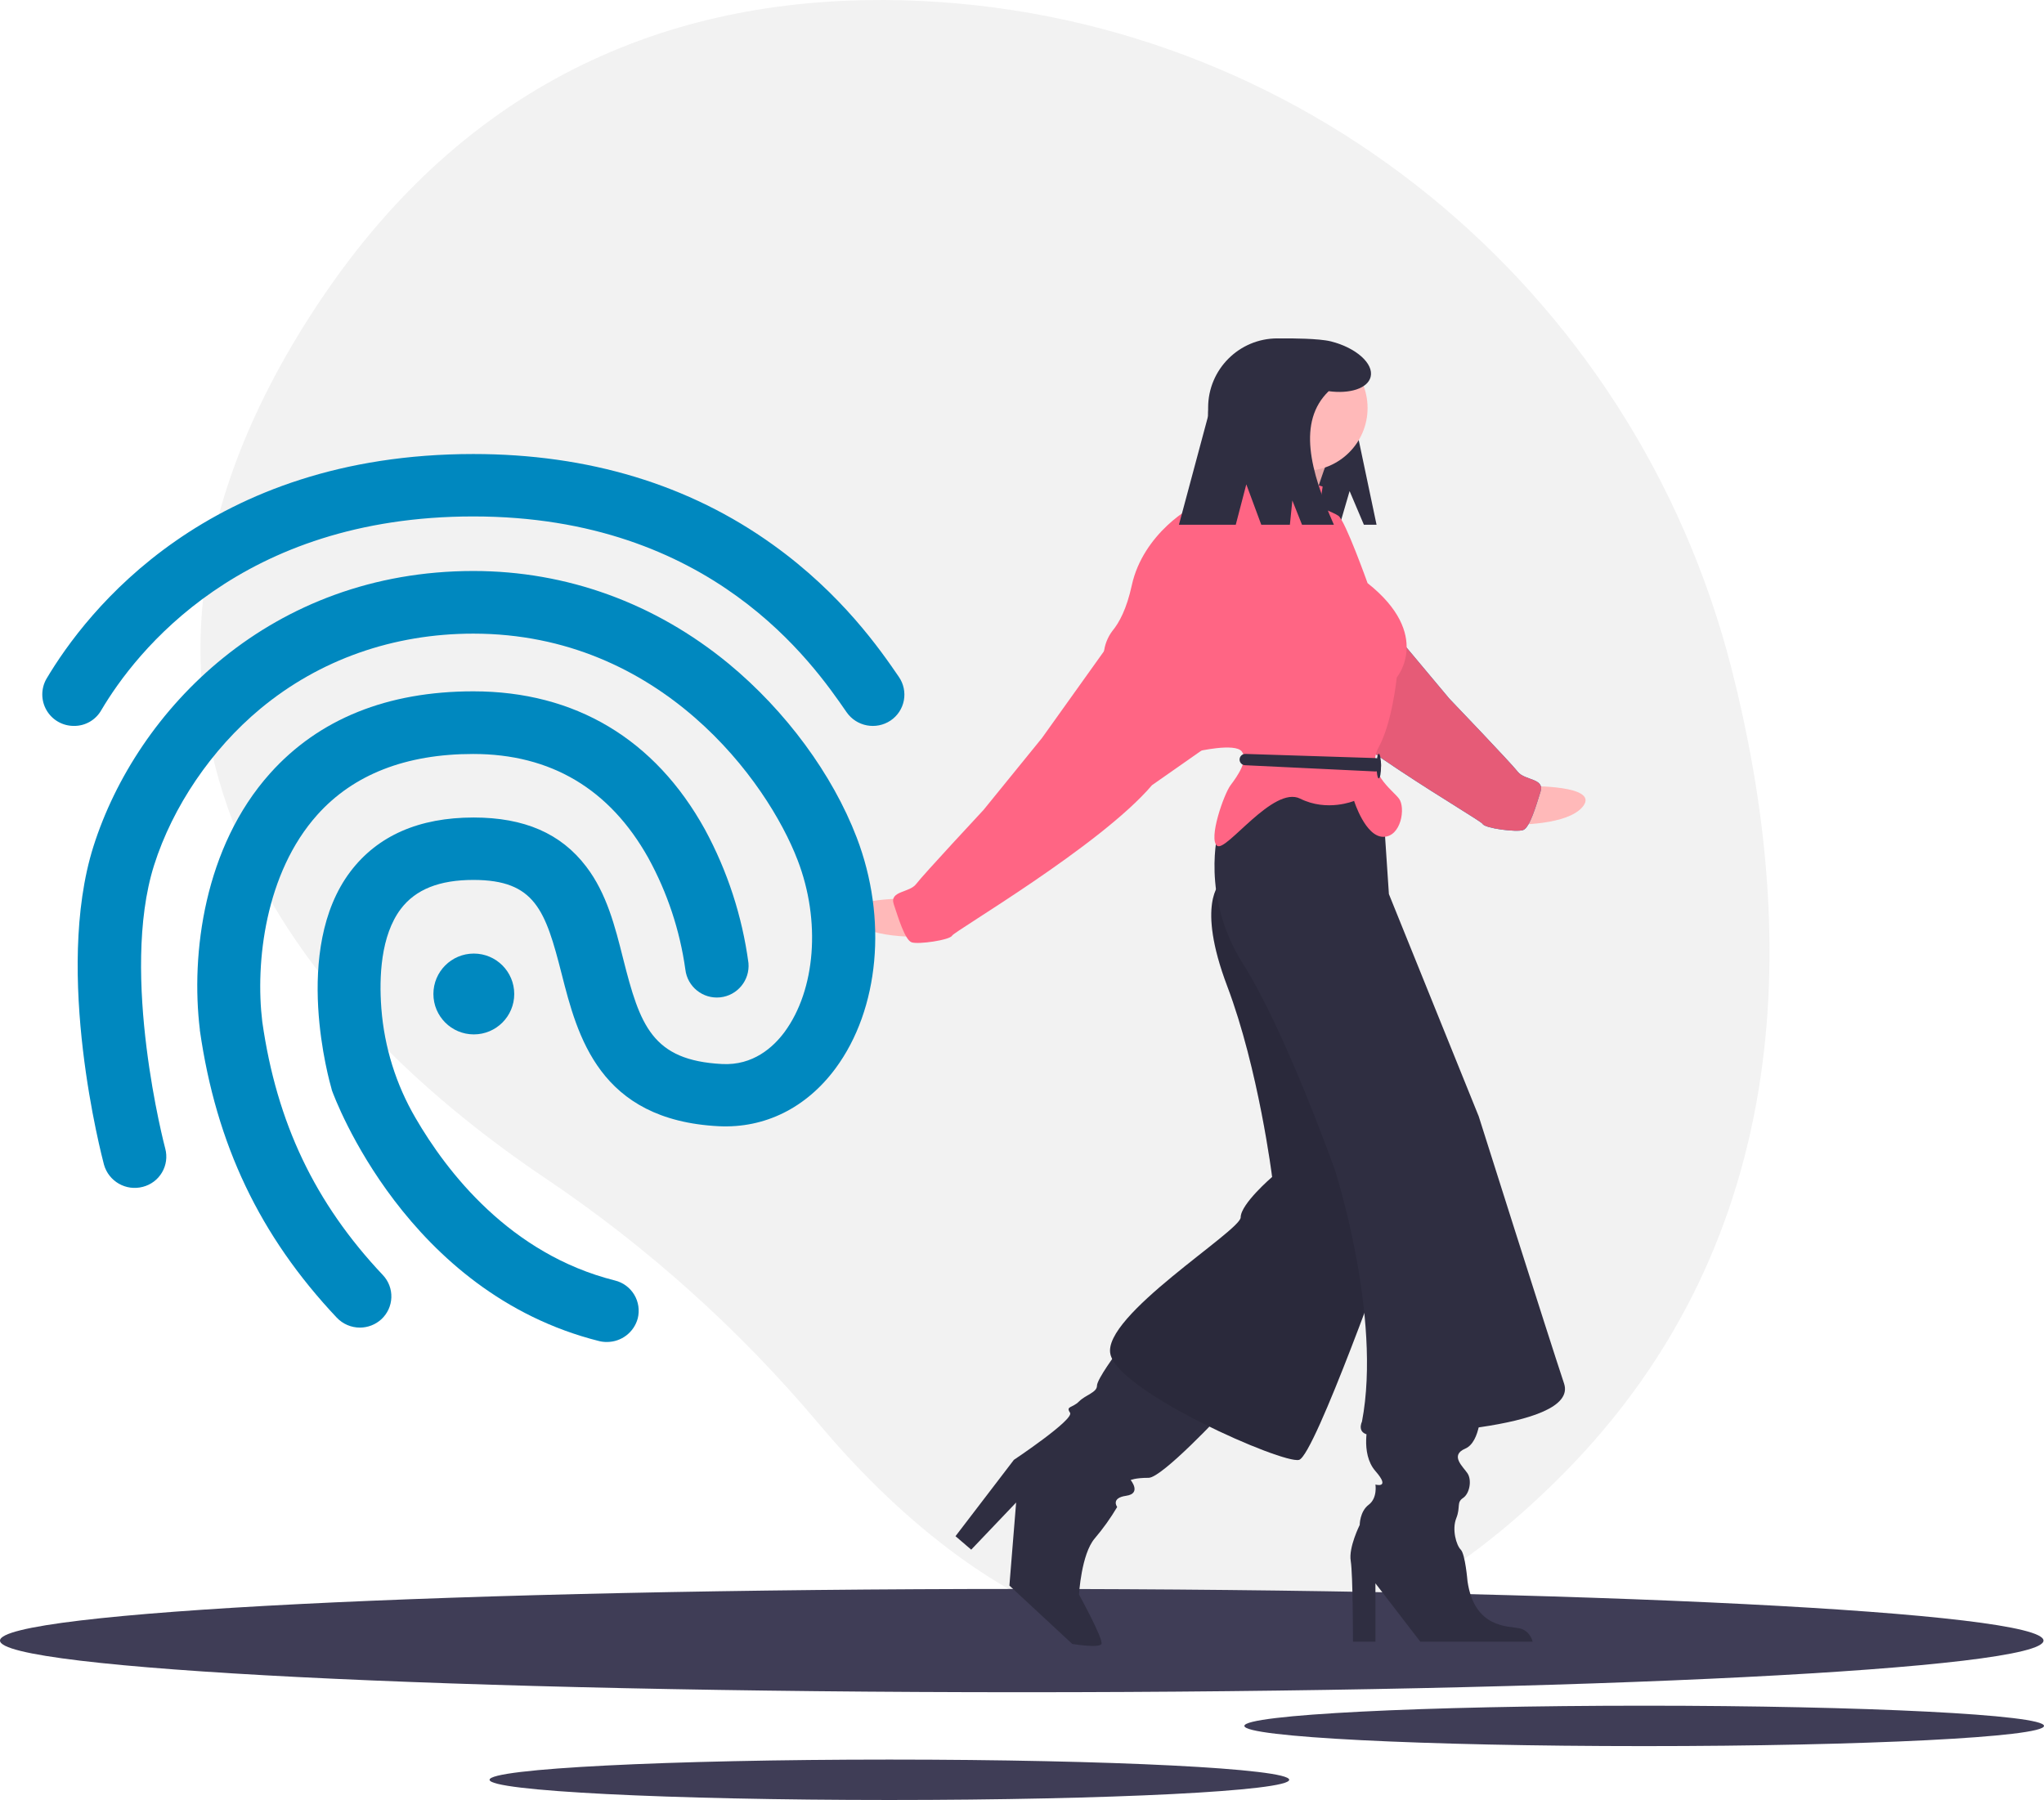
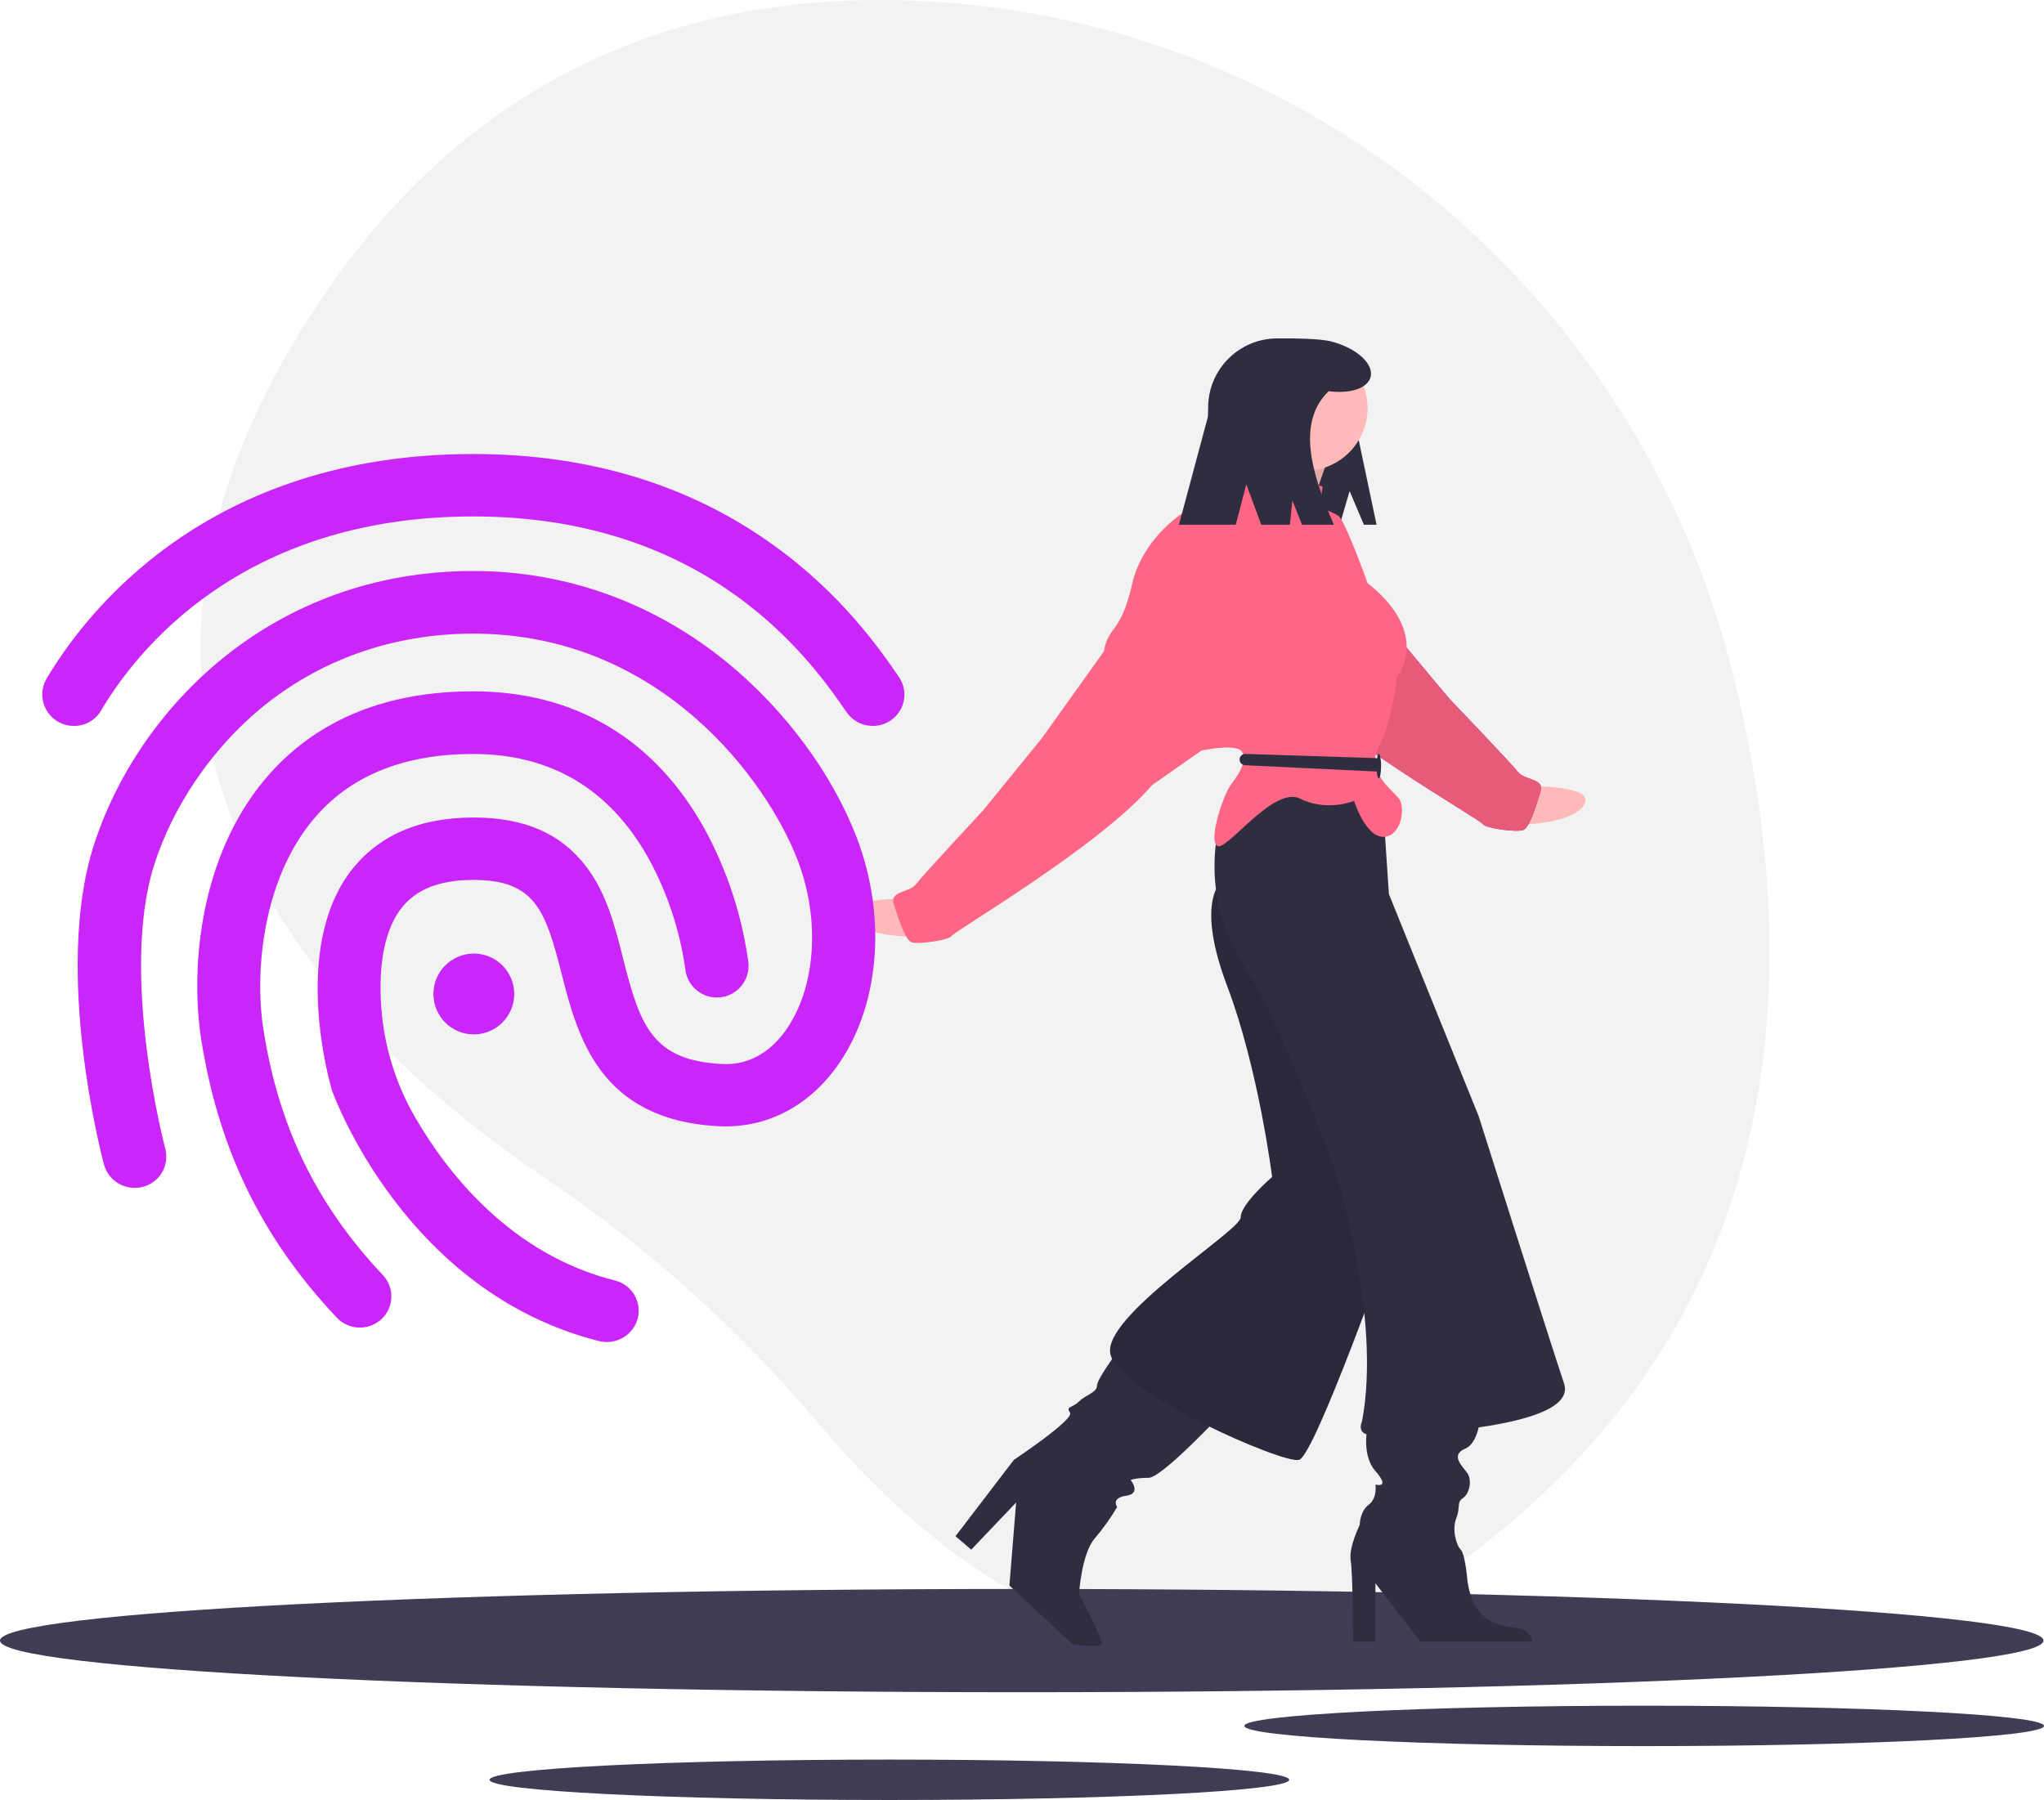
<svg xmlns="http://www.w3.org/2000/svg" id="ad3acef6-40f9-4409-a616-f2253c54cee5" data-name="Layer 1" width="910.225" height="801.723" viewBox="0 0 910.225 801.723">
  <path d="M916.056,347.306C872.769,177.089,723.197,54.217,547.631,49.289,454.815,46.683,357.147,77.466,286.037,185.187c-127.117,192.563,7.812,325.629,101.88,388.86A588.609,588.609,0,0,1,509.58,683.398C573.12,758.798,695.357,852.494,840.935,705.687,946.45,599.281,944.89,460.687,916.056,347.306Z" transform="translate(-144.8873 -49.1386)" fill="#f2f2f2" />
  <ellipse cx="455" cy="730.723" rx="455" ry="23" fill="#3f3d56" />
  <ellipse cx="732.182" cy="768.723" rx="178.043" ry="9" fill="#3f3d56" />
  <ellipse cx="396.056" cy="792.723" rx="178.043" ry="9" fill="#3f3d56" />
  <path d="M826.265,399.304s30.246-.441,23.802,8.654-31.444,8.46-31.444,8.46Z" transform="translate(-144.8873 -49.1386)" fill="#ffb9b9" />
-   <path d="M733.228,287.149l30.61,41.558,26.464,31.617s27.42,28.603,30.478,32.559,12.043,2.825,10.13,8.853-4.766,16.071-7.751,17.115-17.013-.752-18.042-2.737-66.577-39.033-89.968-65.694l-22.262-15.11-.334-25.565Z" transform="translate(-144.8873 -49.1386)" fill="#0088bf" />
+   <path d="M733.228,287.149l30.61,41.558,26.464,31.617s27.42,28.603,30.478,32.559,12.043,2.825,10.13,8.853-4.766,16.071-7.751,17.115-17.013-.752-18.042-2.737-66.577-39.033-89.968-65.694l-22.262-15.11-.334-25.565Z" transform="translate(-144.8873 -49.1386)" fill="#ca26f9" />
  <path d="M733.228,287.149l30.61,41.558,26.464,31.617s27.42,28.603,30.478,32.559,12.043,2.825,10.13,8.853-4.766,16.071-7.751,17.115-17.013-.752-18.042-2.737-66.577-39.033-89.968-65.694l-22.262-15.11-.334-25.565Z" transform="translate(-144.8873 -49.1386)" fill="#ff6584" />
  <path d="M733.228,287.149l30.61,41.558,26.464,31.617s27.42,28.603,30.478,32.559,12.043,2.825,10.13,8.853-4.766,16.071-7.751,17.115-17.013-.752-18.042-2.737-66.577-39.033-89.968-65.694l-22.262-15.11-.334-25.565Z" transform="translate(-144.8873 -49.1386)" opacity="0.1" />
  <path d="M745.887,267.861l6.364,15h5.636l-8-38c0-24.391-11.772-45-36.163-45h-0A30.837,30.837,0,0,0,682.887,230.698v37.268a14.896,14.896,0,0,0,14.896,14.896h43.73Z" transform="translate(-144.8873 -49.1386)" fill="#2f2e41" />
  <path d="M642.387,651.361s-9,12-9,15-5,4-8,7-6,2-4,5-25,21-25,21l-26,34,7,6,20-21-3,37,28,26s12,2,13,0-10-22-10-22,1-18,7-25a102.029,102.029,0,0,0,10-14s-3-4,4-5,2-7,2-7,2-1,8-1,33-29,33-29Z" transform="translate(-144.8873 -49.1386)" fill="#2f2e41" />
  <path d="M754.387,682.361s-4,14,3,22,0,6,0,6,1,6-3,9-4,9-4,9-5,10-4,16,1,36,1,36h10v-26l20,26h50s-1-5-6-6-20,0-23-21c0,0-1-12-3-14s-4-9-2-14,0-7,3-9,4-8,2-11-8-8-1-11,7-18,7-18Z" transform="translate(-144.8873 -49.1386)" fill="#2f2e41" />
  <path d="M688.387,442.361s-11,9,3,46,20,85,20,85-14,12-14,18-62,44-58,61,77,49,84,47,41-98,41-98-13-106-14-107-31-50-31-50l-18-37Z" transform="translate(-144.8873 -49.1386)" fill="#2f2e41" />
  <path d="M688.387,442.361s-11,9,3,46,20,85,20,85-14,12-14,18-62,44-58,61,77,49,84,47,41-98,41-98-13-106-14-107-31-50-31-50l-18-37Z" transform="translate(-144.8873 -49.1386)" opacity="0.1" />
  <path d="M687.387,419.361s-8,29,11,59,41,92,41,92,21,65,12,112c0,0-3,6,5,6s92-2,85-23-38-119-38-119l-40-99-2-30-15-23h-31Z" transform="translate(-144.8873 -49.1386)" fill="#2f2e41" />
  <path d="M547.496,449.361s-30.249,0-23.673,9,31.565,8,31.565,8Z" transform="translate(-144.8873 -49.1386)" fill="#ffb9b9" />
  <path d="M705.887,242.861s2,14-5,16,28,17,28,17,7-24,10-27S705.887,242.861,705.887,242.861Z" transform="translate(-144.8873 -49.1386)" fill="#ffb9b9" />
  <path d="M705.887,242.861s2,14-5,16,28,17,28,17,7-24,10-27S705.887,242.861,705.887,242.861Z" transform="translate(-144.8873 -49.1386)" opacity="0.1" />
  <path d="M733.887,265.861s-31-9-32-12-8,4-11,9-9,11-12,11-25,13-30,36c-2.289,10.529-5.626,16.657-8.571,20.207a19.292,19.292,0,0,0-3.883,10.001.974.974,0,0,1-.546.792c-2,1,42,43,42,43s17-4,20,0-2,11-5,15-10,24-6,27,25-27,37-21,24,1,24,1,5,16,13,16,10-13,7-17-15-12-9-23,8-31,8-31,16-19-13-42c0,0-10-28-13-30s-8-3-8-5S733.887,265.861,733.887,265.861Z" transform="translate(-144.8873 -49.1386)" fill="#ff6584" />
  <path d="M638.887,335.861l-30,42-26,32s-27,29-30,33-12,3-10,9,5,16,8,17,17-1,18-3,66-40,89-67l22.039-15.433-.039-25.567Z" transform="translate(-144.8873 -49.1386)" fill="#ff6584" />
  <path d="M699.479,384.939l57.966,1.85a2.517,2.517,0,0,1,2.442,2.516v.925a2.517,2.517,0,0,1-2.63,2.514l-57.966-2.775a2.517,2.517,0,0,1-2.404-2.514h0A2.517,2.517,0,0,1,699.479,384.939Z" transform="translate(-144.8873 -49.1386)" fill="#2f2e41" />
  <ellipse cx="614" cy="341.223" rx="1" ry="5.5" fill="#2f2e41" />
  <circle cx="581" cy="181.723" r="28" fill="#ffb9b9" />
  <path d="M737.59,201.199c-5.425-1.375-18.289-1.337-20.171-1.337a34.531,34.531,0,0,0-34.531,34.531l-13,48.469h25.304l4.696-18,6.667,18h12.738l1.095-10.817,4.311,10.817H738.887c-10.626-24.044-16.279-45.961-2.318-59.488,9.427,1.284,17.379-1.241,18.674-6.352C756.736,211.132,748.833,204.048,737.59,201.199Z" transform="translate(-144.8873 -49.1386)" fill="#2f2e41" />
  <path d="M736.683,277.722" transform="translate(-144.8873 -49.1386)" fill="#2f2e41" />
-   <path d="M177.787,372.461a14.012,14.012,0,0,1-12.2-21c17.8-30,71.9-100.1,190.1-100.1,51.2,0,96.1,13.6,133.4,40.4,30.7,22,47.9,46.9,56.1,58.9a13.897,13.897,0,0,1-3.7,19.4,14.224,14.224,0,0,1-19.6-3.7c-14.9-21.6-60.1-87.2-166.2-87.2-103.6,0-150.4,60.4-165.7,86.3a13.804,13.804,0,0,1-12.2,7Z" transform="translate(-144.8873 -49.1386)" fill="#0088bf" />
-   <path d="M415.187,646.861a13.934,13.934,0,0,1-3.5-.4c-85.7-21.5-117.7-108.1-119-111.7l-.2-.8c-.7-2.5-17.9-61.9,8.5-96.7,12.1-15.9,30.5-24,54.8-24,22.6,0,38.9,7.1,50.1,21.8,9.2,12,12.9,26.8,16.5,41.1,7.5,29.7,12.9,45.3,44.1,46.9,13.7.7,22.7-7.4,27.8-14.3,13.8-18.8,16.2-49.5,5.8-76.5-13.4-35-60.8-100.9-144.4-100.9-35.7,0-68.5,11.6-94.8,33.4-21.8,18.1-39.1,43.6-47.4,69.8-15.4,48.8,4.8,125.5,5,126.2a13.871,13.871,0,0,1-10,17,14.202,14.202,0,0,1-17.3-9.9c-.9-3.5-22.5-85.3-4.7-141.7,19.4-61.1,79.2-122.7,169.2-122.7,41.6,0,80.9,14.3,113.7,41.3,25.4,21,46.2,49.2,57,77.4,13.8,36,10.1,76.4-9.4,102.8-13,17.6-31.5,26.8-52,25.8-53.4-2.7-63-40.4-70-67.9-7.2-28.2-11.8-41.8-39.3-41.8-15.1,0-25.7,4.2-32.3,12.9-9,11.9-9.7,30.5-8.7,44q.015.211.031.422a113.927,113.927,0,0,0,15.21,48.702c13.882,23.936,42.041,60.645,88.759,72.376a13.891,13.891,0,0,1,10.2,16.9,14.196,14.196,0,0,1-13.7,10.5Z" transform="translate(-144.8873 -49.1386)" fill="#0088bf" />
-   <path d="M305.187,640.461a14.238,14.238,0,0,1-10.3-4.4c-34.3-36.4-53.7-77.1-61-128v-.3c-4.1-33.7,1.9-81.4,31.3-114.2,21.7-24.2,52.2-36.5,90.5-36.5,45.3,0,80.9,21.3,103.1,61.5a172.867,172.867,0,0,1,19.4,59.5,14.126,14.126,0,0,1-28.1,2.9,144.754,144.754,0,0,0-16.5-49.7c-17.2-30.7-43.4-46.3-78-46.3-29.9,0-53.3,9.1-69.4,27.1-23.2,25.9-27.7,65.8-24.5,92.2,6.4,45,23.5,80.8,53.7,112.8a13.831,13.831,0,0,1-.7,19.7,14.185,14.185,0,0,1-9.5,3.7Z" transform="translate(-144.8873 -49.1386)" fill="#0088bf" />
-   <circle cx="211" cy="442.723" r="18" fill="#0088bf" />
+   <path d="M177.787,372.461a14.012,14.012,0,0,1-12.2-21c17.8-30,71.9-100.1,190.1-100.1,51.2,0,96.1,13.6,133.4,40.4,30.7,22,47.9,46.9,56.1,58.9a13.897,13.897,0,0,1-3.7,19.4,14.224,14.224,0,0,1-19.6-3.7c-14.9-21.6-60.1-87.2-166.2-87.2-103.6,0-150.4,60.4-165.7,86.3a13.804,13.804,0,0,1-12.2,7Z" transform="translate(-144.8873 -49.1386)" fill="#ca26f9" />
+   <path d="M415.187,646.861a13.934,13.934,0,0,1-3.5-.4c-85.7-21.5-117.7-108.1-119-111.7l-.2-.8c-.7-2.5-17.9-61.9,8.5-96.7,12.1-15.9,30.5-24,54.8-24,22.6,0,38.9,7.1,50.1,21.8,9.2,12,12.9,26.8,16.5,41.1,7.5,29.7,12.9,45.3,44.1,46.9,13.7.7,22.7-7.4,27.8-14.3,13.8-18.8,16.2-49.5,5.8-76.5-13.4-35-60.8-100.9-144.4-100.9-35.7,0-68.5,11.6-94.8,33.4-21.8,18.1-39.1,43.6-47.4,69.8-15.4,48.8,4.8,125.5,5,126.2a13.871,13.871,0,0,1-10,17,14.202,14.202,0,0,1-17.3-9.9c-.9-3.5-22.5-85.3-4.7-141.7,19.4-61.1,79.2-122.7,169.2-122.7,41.6,0,80.9,14.3,113.7,41.3,25.4,21,46.2,49.2,57,77.4,13.8,36,10.1,76.4-9.4,102.8-13,17.6-31.5,26.8-52,25.8-53.4-2.7-63-40.4-70-67.9-7.2-28.2-11.8-41.8-39.3-41.8-15.1,0-25.7,4.2-32.3,12.9-9,11.9-9.7,30.5-8.7,44q.015.211.031.422a113.927,113.927,0,0,0,15.21,48.702c13.882,23.936,42.041,60.645,88.759,72.376a13.891,13.891,0,0,1,10.2,16.9,14.196,14.196,0,0,1-13.7,10.5Z" transform="translate(-144.8873 -49.1386)" fill="#ca26f9" />
+   <path d="M305.187,640.461a14.238,14.238,0,0,1-10.3-4.4c-34.3-36.4-53.7-77.1-61-128v-.3c-4.1-33.7,1.9-81.4,31.3-114.2,21.7-24.2,52.2-36.5,90.5-36.5,45.3,0,80.9,21.3,103.1,61.5a172.867,172.867,0,0,1,19.4,59.5,14.126,14.126,0,0,1-28.1,2.9,144.754,144.754,0,0,0-16.5-49.7c-17.2-30.7-43.4-46.3-78-46.3-29.9,0-53.3,9.1-69.4,27.1-23.2,25.9-27.7,65.8-24.5,92.2,6.4,45,23.5,80.8,53.7,112.8a13.831,13.831,0,0,1-.7,19.7,14.185,14.185,0,0,1-9.5,3.7Z" transform="translate(-144.8873 -49.1386)" fill="#ca26f9" />
+   <circle cx="211" cy="442.723" r="18" fill="#ca26f9" />
</svg>
